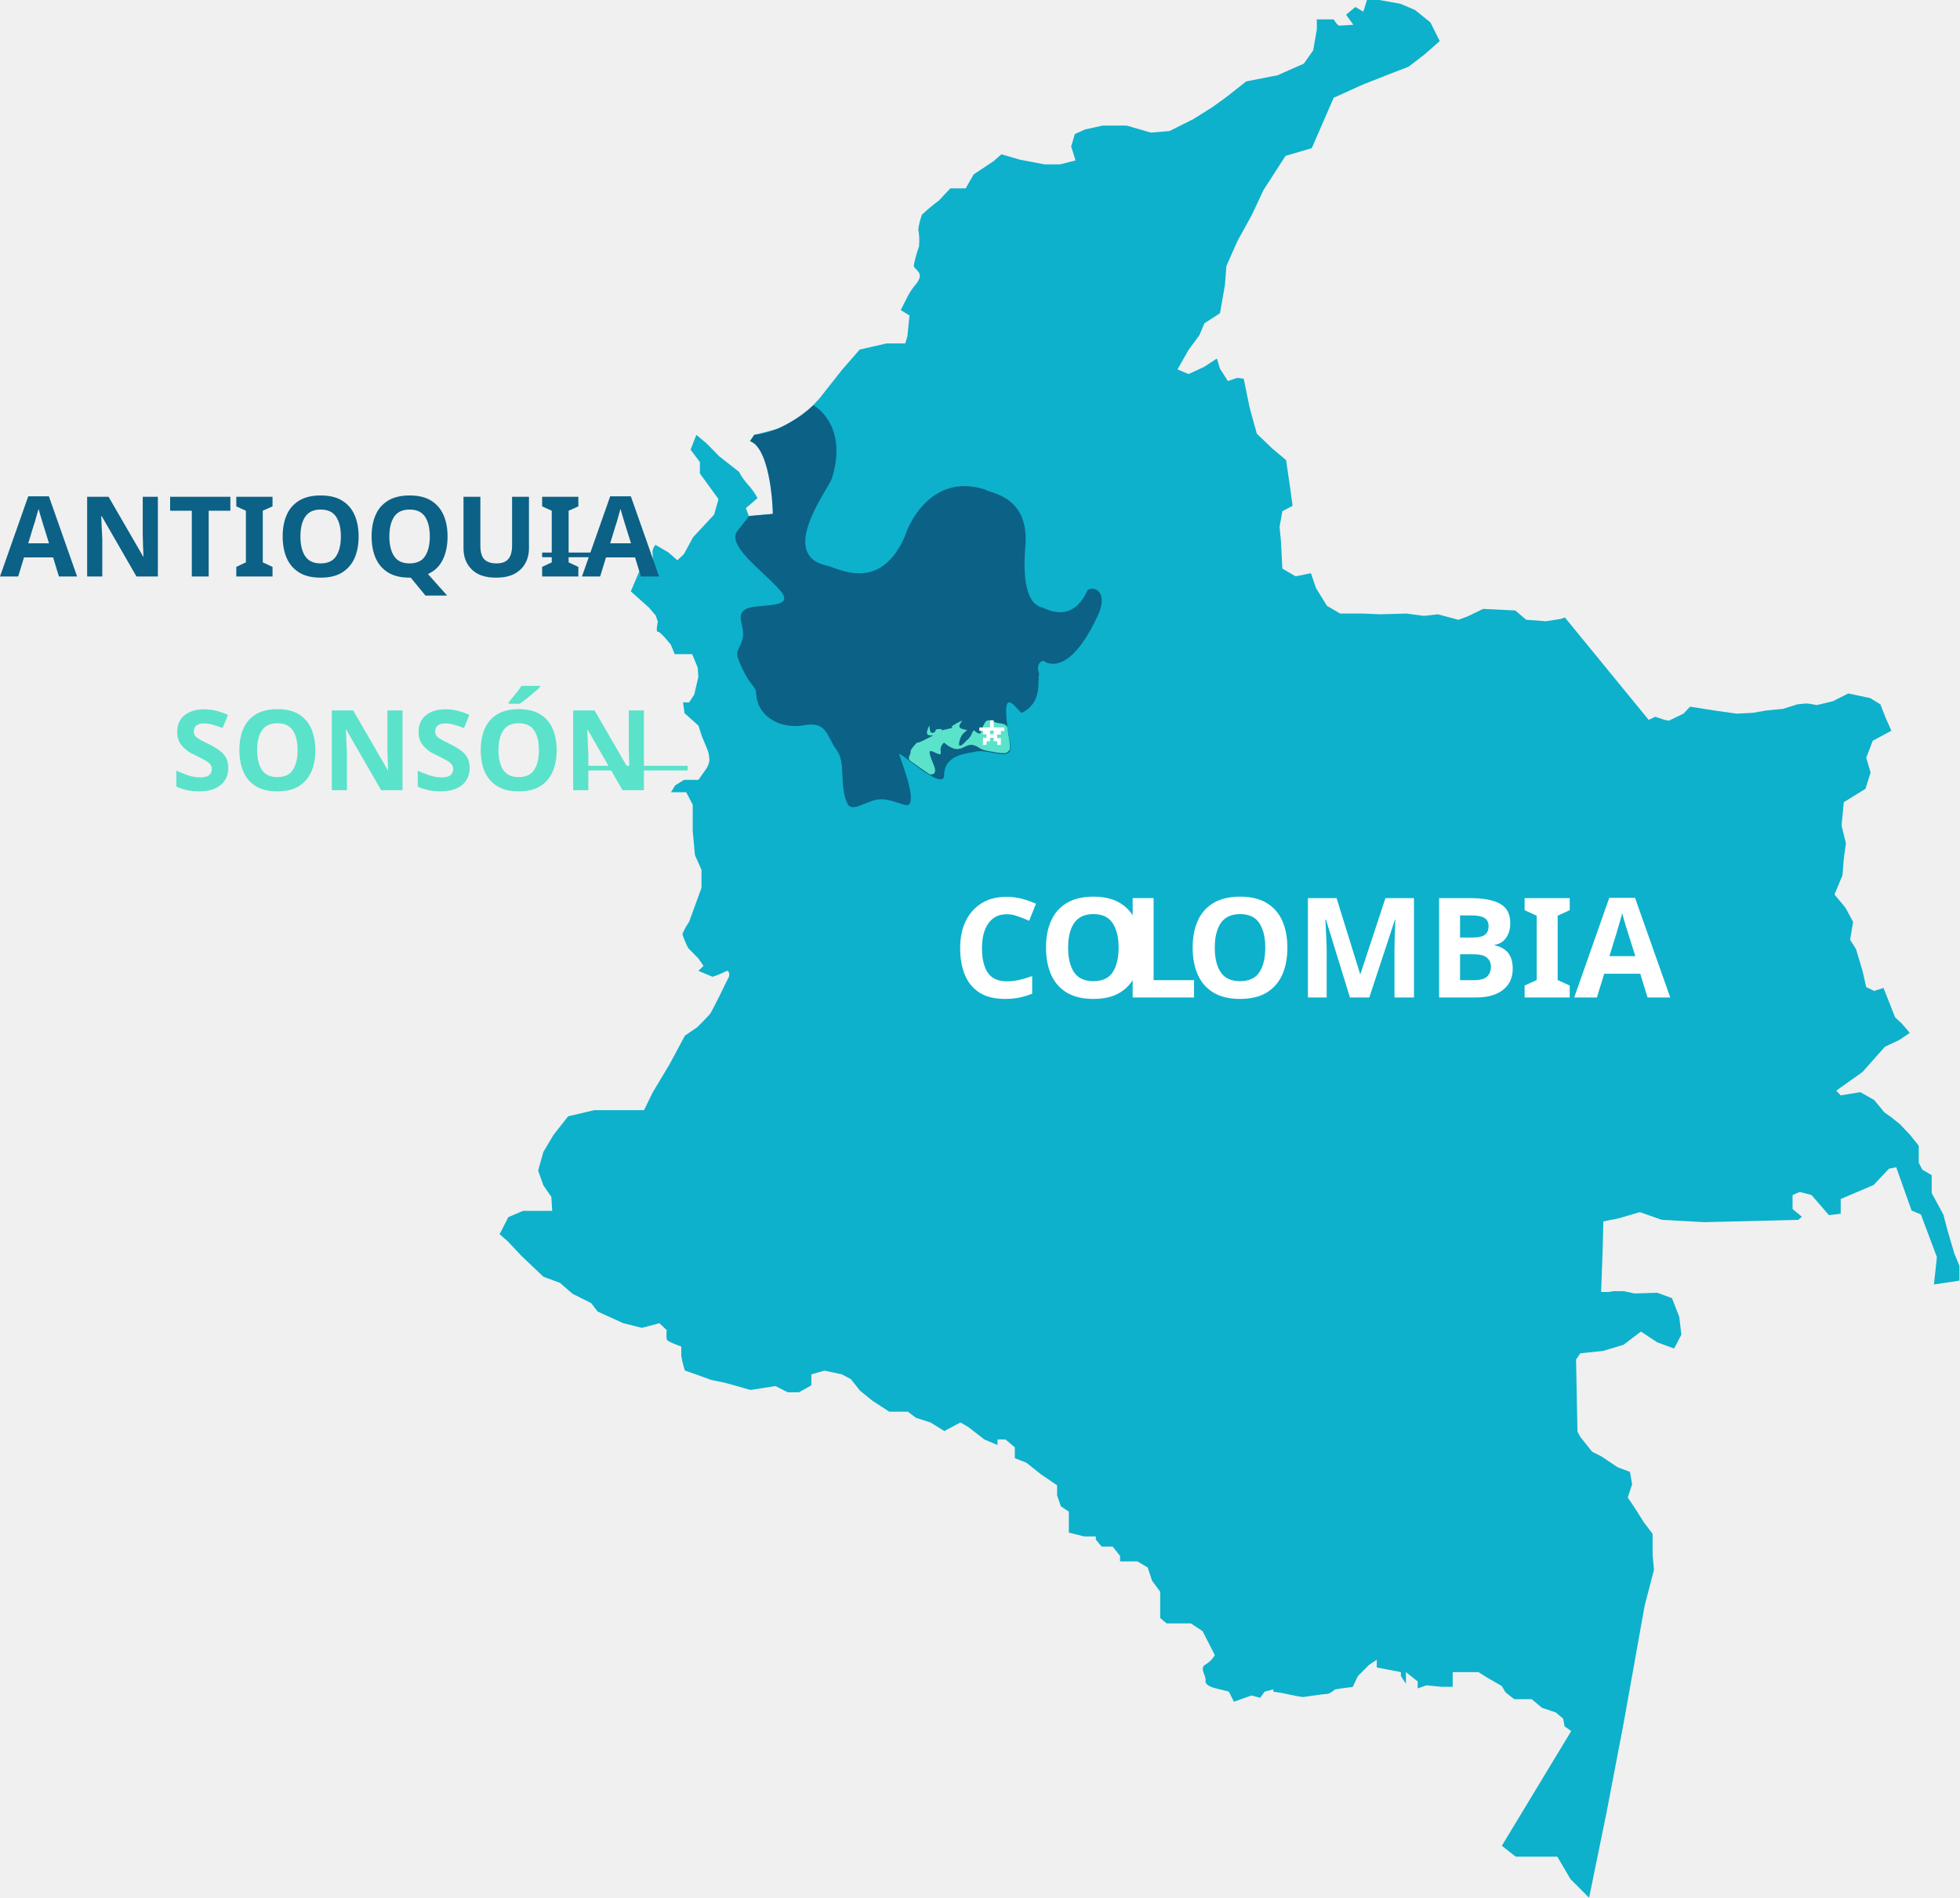
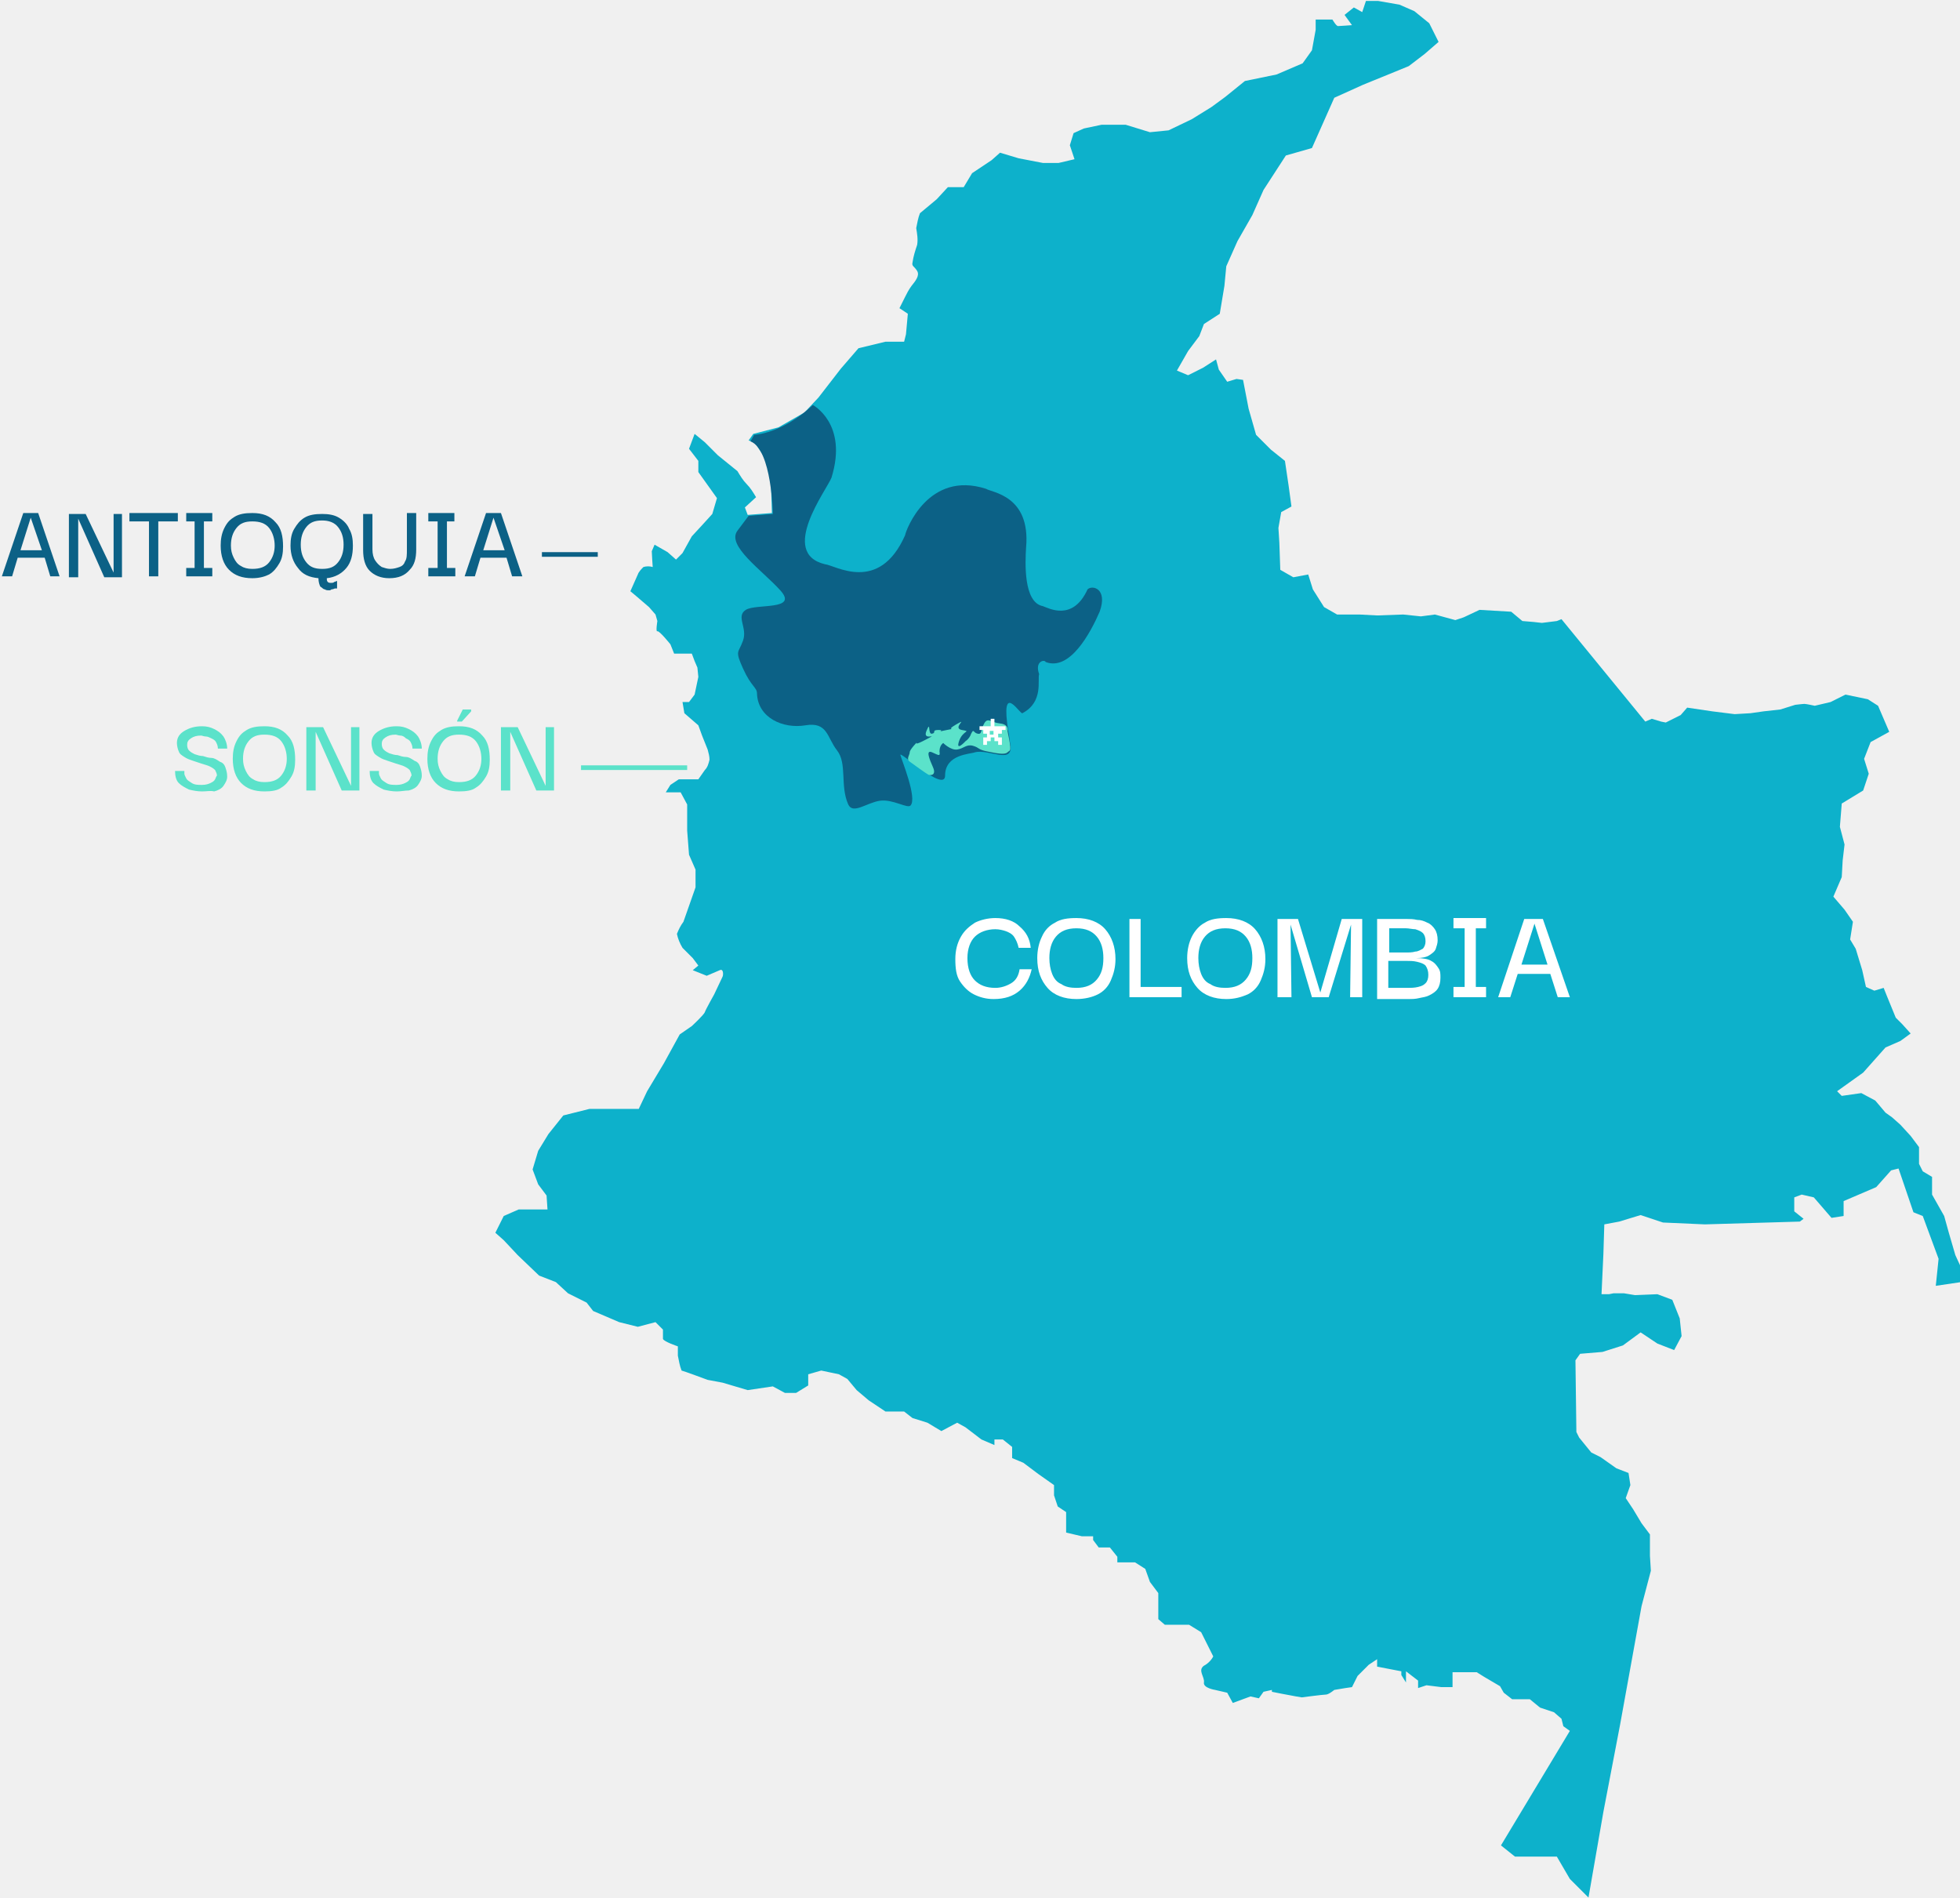
- <svg xmlns="http://www.w3.org/2000/svg" viewBox="0 0 210.48 203.8">
-   <defs>
-     <style>.cls-1{fill:#0db1cb;}.cls-2,.cls-6{fill:#0c6186;}.cls-3,.cls-7,.cls-8{fill:#5be2ca;}.cls-4,.cls-9{fill:#fff;}.cls-5{fill:none;stroke:#0c6186;}.cls-5,.cls-7{stroke-miterlimit:10;stroke-width:0.5px;}.cls-6,.cls-8{font-size:12px;}.cls-6,.cls-8,.cls-9{font-family:DarkerGrotesque-SemiBold, Darker Grotesque;font-weight:600;}.cls-7{stroke:#5be2ca;}.cls-9{font-size:14.94px;}.cls-10{letter-spacing:0em;}.cls-11{letter-spacing:0em;}</style>
-   </defs>
-   <g id="Capa_2" data-name="Capa 2">
-     <g id="Layer_1" data-name="Layer 1">
-       <path class="cls-1" d="M170.65,203.8l-2-2-1.41-2.41h-4.47l-1.49-1.17,7.45-12.32-.71-.5-.16-.84-.79-.66-1.48-.5-1.1-.92h-1.88l-.94-.74-.39-.67-1.73-1-.78-.5H156v1.58h-1.18l-1.64-.16-.94.33v-.75l-1.26-1v1.25l-.54-.83v-.42l-2.59-.5v-.83l-.86.58L145.82,180l-.56,1.17-.7.08-1.18.17s-.55.49-.86.49-2.58.34-2.58.34l-.55-.08-1.65-.34-1-.16v-.25l-.94.25-.47.66-.94-.25-1.88.67-.55-1.09-1.33-.33s-1.26-.25-1.17-.83-.72-1.34,0-1.75a2.8,2.8,0,0,0,1-1l-1.32-2.58-1.26-.83h-2.59l-.7-.58v-2.83l-.87-1.17-.47-1.42-1.1-.66h-1.87v-.59l-.79-1H118.3l-.62-.75V165h-1.25l-1.65-.41v-2.25l-.86-.58-.4-1.17v-1.08l-1.72-1.17-1.57-1.25-1.25-.5v-1.16l-1-.84h-.86v.59l-1.41-.59L104,153.26l-.86-.5-1.73.92-1.49-.92-1.56-.5-.87-.66h-2l-1.8-1.17-1.33-1.08-1-1.25-.94-.5-1.88-.41-1.41.41v1.17l-1.33.75H84.6l-1.33-.67-2.67.42-2.66-.75-1.57-.33s-2.74-1-2.82-1a11.51,11.51,0,0,1-.39-1.59v-1s-1.49-.5-1.56-.75a4,4,0,0,1,0-1l-.79-.75-1.88.5-2-.5-2.75-1.25-.7-.91-2-1-1.34-1.17-1.79-.66L56,134.87l-1.49-1.58-.86-.75.94-1.83,1.57-.67h3.14l-.09-1.5-.86-1.25-.56-1.58.56-2,1.09-1.83,1.57-2,2.82-.66h5.33l.94-1.92,1.8-3,1.65-3.08,1.33-.91s1.26-1.25,1.42-1.5,1-1.92,1-1.92.79-1.66.94-1.91.08-.91-.31-.66a10,10,0,0,1-1.41.58L75,104.26l.55-.53-.55-.8-1.09-1.11a9,9,0,0,1-.63-1.5A6.33,6.33,0,0,1,74,99l1.33-3.65V93.41l-.7-1.58-.24-2.58V86.42l-.7-1.34H72.05l.47-.75.94-.58H75l.71-1a2.16,2.16,0,0,0,.47-1.08A3.38,3.38,0,0,0,76,80.59l-.62-1.5L75,77.92l-1.49-1.33-.16-1.16H74l.55-.83L75,72.68l-.08-1L74.64,71l-.31-.75H72.45l-.4-1s-1.17-1.49-1.41-1.41,0-1.08,0-1.08l-.23-.67-.71-.83L68.29,64l-.55-.49.78-1.84a2.08,2.08,0,0,1,.63-.83,1.33,1.33,0,0,1,1,0s-.08-1.41-.08-1.67a1.58,1.58,0,0,1,.32-.66l1.41.83.94.83.7-.66,1-1.83,1.25-1.34,1-1.08.47-1.66-2-2.75V49.62l-1-1.33.62-1.59,1.1.92L77.23,49l2.12,1.66a7.45,7.45,0,0,0,1,1.42,6.82,6.82,0,0,1,1,1.41l-1.25,1.08.31.83L83,55.19l-.08-3.33-.47-2.41L81.22,47.7l-.7-.33L81,46.7,83.73,46l2.75-1.58L88,42.79l2.43-3.08,1.89-2.17,2.89-.66h2l.23-.75.23-2.25-.94-.58.63-1.25a6.67,6.67,0,0,1,.71-1.17c.39-.49.93-1.08.62-1.58s-.62-.5-.54-.91a13.45,13.45,0,0,1,.54-1.92,6.34,6.34,0,0,0-.08-1.83A8,8,0,0,1,99,23.06a18.93,18.93,0,0,1,1.8-1.5l1.25-1.33h1.65l.86-1.5,2.12-1.41.86-.75,2,.58,2.63.5h1.68l1.65-.42-.47-1.5.39-1.33,1.1-.5,1.88-.41H121l2.59.75,2-.17,2.51-1.25,2.12-1.33,1.49-1.08,2.12-1.67,3.37-.66,2.82-1.25,1-1.42.39-2.25V2.08h1.81s.39.67.62.67,1.49-.09,1.49-.09l-.78-1.08,1-.83.85.5.4-1.25h1.33l2.28.41,1.56.67,1.64,1.33,1,2L153,5.83l-1.73,1.33L149.1,8l-2.74,1.08-3.14,1.42-2.35,5.41-2.82.83-2.36,3.66-1.25,2.67-1.56,2.83-1.18,2.66-.16,2.08-.53,3-1.67,1.08L128.8,36l-1.17,1.59-1.18,2.08,1.18.5,1.64-.75,1.41-.92.33,1.09.85,1.33,1-.34.7.09.63,3.08.78,2.83,1.65,1.58,1.49,1.25.39,2.66.31,2.25-1.1.58-.3,1.67.15,1.58.15,2.91,1.42.83,1.65-.33.54,1.59,1.18,1.91,1.41.83h2.43l1.88.08,2.82-.08,1.88.25,1.49-.17,2.2.59.94-.34,1.72-.83,3.45.17,1.18,1,1.18.08.93.08,1.57-.25.47-.16,9,11,.7-.34,1,.34.47.08,1.57-.75.7-.75,2.67.42,2.35.33,1.73-.09,1.41-.25,1.8-.17,1.57-.49s.78-.09,1-.09,1.09.17,1.09.17l1.73-.42,1.64-.83,2.36.5,1.09.67.55,1.41.63,1.42-2,1.08-.7,1.83.47,1.58-.55,1.75L198,86.15l-.24,2.5.47,1.92L198,92.23,197.86,94,197,96.06l1.18,1.42L199,99l-.32,1.92.63,1,.7,2.33.4,1.75.85.42,1-.33.4,1,.85,2.16.72.67.86,1-1.1.75-1.57.74L200,115.13l-2.81,2,.47.5,2.12-.34,1.48.84,1.1,1.33.71.5.94.75,1.1,1.16.94,1.17v1.83l.39.75,1,.58v1.92l1.26,2.33.46,1.75.71,2.41.55,1.33v1.59l-2.74.41L208,135l-1.72-4.58-1-.42-1.65-4.65-.78.16-1.65,1.75-3.53,1.5v1.58l-1.26.16-1.87-2.16-1.26-.34-.78.34v1.5l1,.83-.39.33-6.75.17-3.37.08-4.54-.25-2.35-.83-2.28.67-1.64.33-.08,3.25-.16,4.33h.79l.54-.09h1.1l1.17.25,2.44-.08,1.57.58.78,2,.23,1.92-.78,1.49-1.8-.66L176.22,143l-1.88,1.42-2.19.66-2.44.25-.46.67.15,7.74.31.58,1.27,1.59,1,.5,1.73,1.16,1.33.5.23,1.33-.47,1.42.79,1.17.94,1.49.94,1.25V167l.15,1.58-1,3.83-2.28,12.74-1.8,9.41Z" />
-       <path class="cls-2" d="M87.34,43.52s3.8,2,2,7.85c-.46,1.26-5.72,8.07-.73,9.33,1.07.12,5.8,3.23,8.57-3.11.11-.58,2.54-7,8.65-5,.57.43,4.84.66,4.26,6.31-.11,1.61-.34,5.88,1.85,6.34.57.23,3.23,1.73,4.84-1.84.46-.46,2.19-.14,1.27,2.35-1,2.26-3.23,6.41-5.77,5.37-.11-.34-1.15-.11-.69,1.27-.23.58.46,3-1.84,4.15-.33.11-2.37-3.63-1.49,2,.06.38.13.8.22,1.27.43,2.28-2.32.47-3.85.94-.54.16-3.24.2-3.24,2.48,0,1.94-5-2.79-4.83-2.21.23.74,1.77,4.55,1.08,5.36-.34.39-1.9-.69-3.29-.53S91.5,87.31,91,86.3c-.92-2-.12-4.38-1.16-5.76s-1-3.12-3.44-2.66-5.09-.8-5.2-3.45c0-.7-.58-.7-1.5-2.66s-.46-1.61,0-3-.81-2.61.34-3.33,5.65.1,3.69-2.09S78,58.59,79.2,57l1.24-1.57L83,55.19s-.14-6.86-2.43-7.82L81,46.7S84,46.58,87.34,43.52Z" />
-       <path class="cls-3" d="M108.22,78.46s.17-.69-.8-.78-1.29-.69-1.7,0-.23,1.24-.69,1.06-.37-.58-.65,0a1.69,1.69,0,0,1-.59.79s-1.06,1.25-.74,0,1.38-1,.32-1.24.78-1.38-.6-.64.37.32-1,.64-.14,0-.88,0-.18.32-.73.41-.14-1.47-.56-.32,1.52.14,0,.92-1,.33-1,.33-.85.78-.81,1.1-.45.67,0,1,1.85,1.31,2,1.4.9.12.53-.85-.82-1.88-.13-1.56.92.46.82-.09a1,1,0,0,1,.37-.88s.85.79,1.53.69,1-.59,1.65-.41.52.43,1.51.61,1.94.39,2.15.1S108.65,80.86,108.22,78.46Z" />
-       <path class="cls-4" d="M105.56,80v-.77h.38v-.38h-.38V78.5h-.39v-.38h1.15v-.77h.39v.77h1.15v.38h-.38v.39h-.39v.38h.39V80h-.39v-.39h-.38v-.38h-.39v.38h-.38V80Zm1.15-1.54h-.39v.39h.39Z" />
-       <line class="cls-5" x1="64.18" y1="59.59" x2="58.22" y2="59.59" />
-       <text class="cls-6" transform="translate(0 61.91)">ANTIOQUIA</text>
-       <line class="cls-7" x1="73.85" y1="82.49" x2="62.41" y2="82.49" />
-       <text class="cls-8" transform="translate(18.39 84.86)">SONSÓN</text>
-       <text class="cls-9" transform="translate(102.25 107.12)">CO<tspan class="cls-10" x="18.04" y="0">L</tspan>
-         <tspan class="cls-11" x="24.97" y="0">OMBIA</tspan>
-       </text>
+ <svg xmlns="http://www.w3.org/2000/svg" version="1.1" id="Capa_1" x="0px" y="0px" viewBox="0 0 210.5 203.8" style="enable-background:new 0 0 210.5 203.8;" xml:space="preserve">
+   <style type="text/css">
+ 	.st0{fill:#0DB1CB;}
+ 	.st1{fill:#0C6186;}
+ 	.st2{fill:#5BE2CA;}
+ 	.st3{fill:#FFFFFF;}
+ 	.st4{enable-background:new    ;}
+ </style>
+   <g id="Capa_2_1_">
+     <g id="Layer_1">
+       <g>
+         <path class="st0" d="M170.6,203.8l-2-2l-1.4-2.4h-4.5l-1.5-1.2l7.4-12.3l-0.7-0.5l-0.2-0.8l-0.8-0.7l-1.5-0.5l-1.1-0.9h-1.9     l-0.9-0.7l-0.4-0.7l-1.7-1l-0.8-0.5H156v1.6h-1.2l-1.6-0.2l-0.9,0.3v-0.8l-1.3-1v1.2l-0.5-0.8v-0.4l-2.6-0.5v-0.8l-0.9,0.6     l-1.2,1.2l-0.6,1.2l-0.7,0.1l-1.2,0.2c0,0-0.6,0.5-0.9,0.5s-2.6,0.3-2.6,0.3l-0.6-0.1l-1.6-0.3l-1-0.2v-0.2l-0.9,0.2l-0.5,0.7     l-0.9-0.2l-1.9,0.7l-0.6-1.1l-1.3-0.3c0,0-1.3-0.2-1.2-0.8s-0.7-1.3,0-1.8c0.4-0.2,0.8-0.6,1-1l-1.3-2.6l-1.3-0.8h-2.6l-0.7-0.6     v-2.8l-0.9-1.2l-0.5-1.4l-1.1-0.7h-1.9v-0.6l-0.8-1h-1.2l-0.6-0.8V165h-1.2l-1.7-0.4v-2.2l-0.9-0.6l-0.4-1.2v-1.1l-1.7-1.2     l-1.6-1.2l-1.2-0.5v-1.2l-1-0.8h-0.9v0.6l-1.4-0.6l-1.7-1.3l-0.9-0.5l-1.7,0.9l-1.5-0.9l-1.6-0.5l-0.9-0.7h-2l-1.8-1.2l-1.3-1.1     l-1-1.2l-0.9-0.5l-1.9-0.4l-1.4,0.4v1.2l-1.3,0.8h-1.2l-1.3-0.7l-2.7,0.4l-2.7-0.8l-1.6-0.3c0,0-2.7-1-2.8-1     c-0.2-0.5-0.3-1.1-0.4-1.6v-1c0,0-1.5-0.5-1.6-0.8c0-0.3,0-0.7,0-1l-0.8-0.8l-1.9,0.5l-2-0.5l-2.8-1.2l-0.7-0.9l-2-1l-1.3-1.2     l-1.8-0.7l-2.3-2.2l-1.5-1.6l-0.9-0.8l0.9-1.8l1.6-0.7h3.1l-0.1-1.5l-0.9-1.2l-0.6-1.6l0.6-2l1.1-1.8l1.6-2l2.8-0.7h5.3l0.9-1.9     l1.8-3l1.7-3.1l1.3-0.9c0,0,1.3-1.2,1.4-1.5s1-1.9,1-1.9s0.8-1.7,0.9-1.9s0.1-0.9-0.3-0.7c-0.5,0.2-0.9,0.4-1.4,0.6l-1.5-0.6     l0.6-0.5l-0.6-0.8l-1.1-1.1c-0.3-0.5-0.5-1-0.6-1.5c0.2-0.5,0.4-0.9,0.7-1.3l1.3-3.7v-1.9l-0.7-1.6l-0.2-2.6v-2.8l-0.7-1.3h-1.6     l0.5-0.8l0.9-0.6H75l0.7-1c0.3-0.3,0.4-0.7,0.5-1.1c0-0.4-0.1-0.7-0.2-1.1l-0.6-1.5L75,77.9l-1.5-1.3l-0.2-1.2H74l0.6-0.8     l0.4-1.9l-0.1-1L74.6,71l-0.3-0.8h-1.9l-0.4-1c0,0-1.2-1.5-1.4-1.4s0-1.1,0-1.1l-0.2-0.7l-0.7-0.8L68.3,64l-0.6-0.5l0.8-1.8     c0.1-0.3,0.4-0.6,0.6-0.8c0.3-0.1,0.7-0.1,1,0c0,0-0.1-1.4-0.1-1.7c0.1-0.2,0.2-0.5,0.3-0.7l1.4,0.8l0.9,0.8l0.7-0.7l1-1.8     l1.2-1.3l1-1.1l0.5-1.7l-2-2.8v-1.2l-1-1.3l0.6-1.6l1.1,0.9l1.4,1.4l2.1,1.7c0.3,0.5,0.6,1,1,1.4c0.4,0.4,0.7,0.9,1,1.4l-1.2,1.1     l0.3,0.8l2.6-0.2l-0.1-3.3l-0.5-2.4l-1.2-1.8l-0.7-0.3l0.5-0.7l2.7-0.7l2.8-1.6l1.5-1.6l2.4-3.1l1.9-2.2l2.9-0.7h2l0.2-0.8     l0.2-2.2l-0.9-0.6l0.6-1.2c0.2-0.4,0.4-0.8,0.7-1.2c0.4-0.5,0.9-1.1,0.6-1.6s-0.6-0.5-0.5-0.9c0.1-0.7,0.3-1.3,0.5-1.9     c0.1-0.6,0-1.2-0.1-1.8c0.1-0.5,0.2-1.1,0.4-1.6c0.6-0.5,1.2-1,1.8-1.5l1.2-1.3h1.7l0.9-1.5l2.1-1.4l0.9-0.8l2,0.6l2.6,0.5h1.7     l1.7-0.4l-0.5-1.5l0.4-1.3l1.1-0.5l1.9-0.4h2.6l2.6,0.8l2-0.2l2.5-1.2l2.1-1.3l1.5-1.1l2.1-1.7l3.4-0.7l2.8-1.2l1-1.4l0.4-2.2     V2.1h1.8c0,0,0.4,0.7,0.6,0.7s1.5-0.1,1.5-0.1l-0.8-1.1l1-0.8l0.9,0.5l0.4-1.2h1.3l2.3,0.4l1.6,0.7l1.6,1.3l1,2L153,5.8l-1.7,1.3     L149.1,8l-2.7,1.1l-3.1,1.4l-2.4,5.4l-2.8,0.8l-2.4,3.7l-1.2,2.7l-1.6,2.8l-1.2,2.7l-0.2,2.1l-0.5,3l-1.7,1.1l-0.5,1.3l-1.2,1.6     l-1.2,2.1l1.2,0.5l1.6-0.8l1.4-0.9l0.3,1.1l0.9,1.3l1-0.3l0.7,0.1l0.6,3.1l0.8,2.8l1.6,1.6l1.5,1.2l0.4,2.7l0.3,2.2l-1.1,0.6     l-0.3,1.7l0.1,1.6l0.1,2.9l1.4,0.8l1.6-0.3l0.5,1.6l1.2,1.9l1.4,0.8h2.4l1.9,0.1l2.8-0.1l1.9,0.2l1.5-0.2l2.2,0.6l0.9-0.3     l1.7-0.8l3.4,0.2l1.2,1l1.2,0.1l0.9,0.1l1.6-0.2l0.5-0.2l9,11l0.7-0.3l1,0.3l0.5,0.1l1.6-0.8l0.7-0.8l2.7,0.4l2.4,0.3l1.7-0.1     l1.4-0.2l1.8-0.2l1.6-0.5c0,0,0.8-0.1,1-0.1s1.1,0.2,1.1,0.2l1.7-0.4l1.6-0.8l2.4,0.5l1.1,0.7l0.6,1.4l0.6,1.4l-2,1.1l-0.7,1.8     l0.5,1.6l-0.6,1.8l-2.3,1.4l-0.2,2.5l0.5,1.9l-0.2,1.7l-0.1,1.8l-0.9,2.1l1.2,1.4L199,99l-0.3,1.9l0.6,1l0.7,2.3l0.4,1.8l0.9,0.4     l1-0.3l0.4,1l0.9,2.2l0.7,0.7l0.9,1l-1.1,0.8l-1.6,0.7l-2.4,2.7l-2.8,2l0.5,0.5l2.1-0.3l1.5,0.8l1.1,1.3l0.7,0.5l0.9,0.8l1.1,1.2     l0.9,1.2v1.8l0.4,0.8l1,0.6v1.9l1.3,2.3l0.5,1.8l0.7,2.4l0.6,1.3v1.6l-2.7,0.4l0.3-2.9l-1.7-4.6l-1-0.4l-1.6-4.7l-0.8,0.2     l-1.6,1.8l-3.5,1.5v1.6l-1.3,0.2l-1.9-2.2l-1.3-0.3l-0.8,0.3v1.5l1,0.8l-0.4,0.3l-6.8,0.2l-3.4,0.1l-4.5-0.2l-2.4-0.8l-2.3,0.7     l-1.6,0.3l-0.1,3.2l-0.2,4.3h0.8l0.5-0.1h1.1l1.2,0.2l2.4-0.1l1.6,0.6l0.8,2l0.2,1.9l-0.8,1.5l-1.8-0.7l-1.8-1.2l-1.9,1.4     l-2.2,0.7l-2.4,0.2l-0.5,0.7l0.1,7.7l0.3,0.6l1.3,1.6l1,0.5l1.7,1.2l1.3,0.5l0.2,1.3l-0.5,1.4l0.8,1.2l0.9,1.5l0.9,1.2v2.3     l0.1,1.6l-1,3.8l-2.3,12.7l-1.8,9.4L170.6,203.8z" />
+       </g>
+       <g>
+         <path class="st1" d="M87.3,43.5c0,0,3.8,2,2,7.8c-0.5,1.3-5.7,8.1-0.7,9.3c1.1,0.1,5.8,3.2,8.6-3.1c0.1-0.6,2.5-7,8.7-5     c0.6,0.4,4.8,0.7,4.3,6.3c-0.1,1.6-0.3,5.9,1.8,6.3c0.6,0.2,3.2,1.7,4.8-1.8c0.5-0.5,2.2-0.1,1.3,2.4c-1,2.3-3.2,6.4-5.8,5.4     c-0.1-0.3-1.2-0.1-0.7,1.3c-0.2,0.6,0.5,3-1.8,4.2c-0.3,0.1-2.4-3.6-1.5,2c0.1,0.4,0.1,0.8,0.2,1.3c0.4,2.3-2.3,0.5-3.8,0.9     c-0.5,0.2-3.2,0.2-3.2,2.5c0,1.9-5-2.8-4.8-2.2c0.2,0.7,1.8,4.6,1.1,5.4c-0.3,0.4-1.9-0.7-3.3-0.5s-2.9,1.5-3.4,0.4     c-0.9-2-0.1-4.4-1.2-5.8s-1-3.1-3.4-2.7s-5.1-0.8-5.2-3.4c0-0.7-0.6-0.7-1.5-2.7s-0.5-1.6,0-3s-0.8-2.6,0.3-3.3s5.7,0.1,3.7-2.1     S78,58.6,79.2,57l1.2-1.6l2.6-0.2c0,0-0.1-6.9-2.4-7.8l0.4-0.7C81,46.7,84,46.6,87.3,43.5z" />
+       </g>
+       <g>
+         <path class="st2" d="M108.2,78.5c0,0,0.2-0.7-0.8-0.8s-1.3-0.7-1.7,0s-0.2,1.2-0.7,1.1s-0.4-0.6-0.7,0c-0.1,0.3-0.3,0.6-0.6,0.8     c0,0-1.1,1.2-0.7,0s1.4-1,0.3-1.2s0.8-1.4-0.6-0.6s0.4,0.3-1,0.6s-0.1,0-0.9,0s-0.2,0.3-0.7,0.4s-0.1-1.5-0.6-0.3s1.5,0.1,0,0.9     s-1,0.3-1,0.3s-0.8,0.8-0.8,1.1s-0.4,0.7,0,1s1.8,1.3,2,1.4s0.9,0.1,0.5-0.8s-0.8-1.9-0.1-1.6s0.9,0.5,0.8-0.1     c0-0.3,0.1-0.7,0.4-0.9c0,0,0.8,0.8,1.5,0.7s1-0.6,1.7-0.4s0.5,0.4,1.5,0.6s1.9,0.4,2.2,0.1S108.7,80.9,108.2,78.5z" />
+       </g>
+       <g>
+         <path class="st3" d="M105.6,80v-0.8h0.4v-0.4h-0.4v-0.4h-0.4v-0.4h1.2v-0.8h0.4v0.8h1.2v0.4h-0.4v0.4h-0.4v0.4h0.4V80h-0.4v-0.4     h-0.4v-0.4h-0.4v0.4h-0.4V80H105.6z M106.7,78.5h-0.4v0.4h0.4V78.5z" />
+       </g>
+       <g>
+         <rect x="58.2" y="59.3" class="st1" width="6" height="0.5" />
+       </g>
+       <g class="st4">
+         <path class="st1" d="M0.2,61.9l2.3-6.8h1.6l2.3,6.8H5.4l-0.6-2H1.9l-0.6,2H0.2z M3.3,55.6l-1.1,3.5h2.3L3.3,55.6z" />
+         <path class="st1" d="M12.1,55.2h1v6.8h-1.9l-2.8-6.3h0v6.3h-1v-6.8h1.8l3,6.3h0V55.2z" />
+         <path class="st1" d="M13.9,56v-0.9h5.2V56H17v5.9h-1V56H13.9z" />
+         <path class="st1" d="M22.8,61v0.9H20V61h0.9v-5H20v-0.9h2.8V56h-0.9v5H22.8z" />
+         <path class="st1" d="M27.1,62.1c-1.1,0-1.9-0.3-2.5-0.9c-0.6-0.6-0.9-1.5-0.9-2.6c0-0.7,0.1-1.3,0.4-1.9s0.6-0.9,1.1-1.2     c0.5-0.3,1.1-0.4,1.9-0.4c1.1,0,1.9,0.3,2.5,1c0.6,0.6,0.8,1.5,0.8,2.6c0,0.7-0.1,1.3-0.4,1.8c-0.3,0.5-0.6,0.9-1.1,1.2     C28.5,61.9,27.9,62.1,27.1,62.1z M27.1,61.1c0.8,0,1.4-0.2,1.8-0.7c0.4-0.5,0.6-1.1,0.6-1.8s-0.2-1.4-0.6-1.9     c-0.4-0.5-1-0.7-1.8-0.7c-0.8,0-1.3,0.2-1.7,0.7s-0.6,1.1-0.6,1.9c0,0.5,0.1,0.9,0.3,1.3c0.2,0.4,0.4,0.7,0.8,0.9     C26.2,61,26.6,61.1,27.1,61.1z" />
+         <path class="st1" d="M35.4,63.4c-0.2,0-0.4,0-0.5-0.1c-0.2,0-0.3-0.2-0.5-0.3c-0.1-0.2-0.2-0.5-0.2-0.9c-1-0.1-1.7-0.4-2.2-1.1     c-0.5-0.6-0.8-1.4-0.8-2.4c0-0.7,0.1-1.3,0.4-1.8s0.6-0.9,1.1-1.2c0.5-0.3,1.1-0.4,1.9-0.4c0.7,0,1.3,0.1,1.8,0.4     s0.9,0.7,1.1,1.2c0.3,0.5,0.4,1.1,0.4,1.8c0,1-0.2,1.8-0.7,2.4c-0.5,0.6-1.2,1-2.1,1.1c0,0.2,0,0.3,0.1,0.4s0.2,0.1,0.4,0.1     c0.1,0,0.2,0,0.3-0.1c0.1,0,0.2-0.1,0.3-0.1l0,0.8c0,0-0.1,0-0.2,0c-0.1,0-0.2,0.1-0.4,0.1C35.6,63.3,35.5,63.4,35.4,63.4z      M34.6,61.1c0.8,0,1.3-0.2,1.7-0.7s0.6-1.1,0.6-1.9c0-0.8-0.2-1.4-0.6-1.9c-0.4-0.5-1-0.7-1.7-0.7c-0.8,0-1.3,0.2-1.7,0.7     s-0.6,1.1-0.6,1.9c0,0.8,0.2,1.4,0.6,1.9S33.8,61.1,34.6,61.1z" />
+         <path class="st1" d="M41.8,62.1c-0.9,0-1.6-0.3-2.1-0.8c-0.5-0.5-0.7-1.3-0.7-2.2v-3.9h1V59c0,0.5,0.1,0.9,0.3,1.2     c0.2,0.3,0.4,0.5,0.7,0.7c0.3,0.1,0.6,0.2,0.9,0.2c0.4,0,0.7-0.1,1-0.2c0.3-0.1,0.5-0.3,0.6-0.6c0.2-0.3,0.2-0.7,0.2-1.3v-3.9h1     V59c0,1-0.2,1.7-0.7,2.2C43.5,61.8,42.8,62.1,41.8,62.1z" />
+         <path class="st1" d="M48.9,61v0.9H46V61H47v-5H46v-0.9h2.8V56H48v5H48.9z" />
+         <path class="st1" d="M49.9,61.9l2.3-6.8h1.6l2.3,6.8H55l-0.6-2h-2.8l-0.6,2H49.9z M53,55.6l-1.1,3.5h2.3L53,55.6z" />
+       </g>
+       <g>
+         <rect x="62.4" y="82.2" class="st2" width="11.4" height="0.5" />
+       </g>
+       <g class="st4">
+         <path class="st2" d="M21.7,85c-0.5,0-1-0.1-1.4-0.2c-0.4-0.2-0.8-0.4-1.1-0.7s-0.4-0.8-0.4-1.3h1c0,0,0,0.1,0,0.3     c0,0.1,0.1,0.3,0.2,0.5s0.3,0.3,0.6,0.5s0.7,0.2,1.1,0.2c0.4,0,0.7-0.1,0.9-0.2s0.4-0.2,0.5-0.4c0.1-0.2,0.1-0.3,0.2-0.4     c0-0.2-0.1-0.4-0.2-0.6c-0.2-0.2-0.4-0.3-0.6-0.4s-0.6-0.2-0.9-0.3s-0.6-0.2-0.9-0.3s-0.6-0.2-0.9-0.4c-0.3-0.2-0.5-0.3-0.6-0.6     c-0.1-0.2-0.2-0.6-0.2-0.9c0-0.6,0.3-1,0.8-1.3c0.5-0.3,1.1-0.5,1.9-0.5c0.5,0,0.9,0.1,1.3,0.3c0.4,0.2,0.7,0.4,1,0.8     c0.2,0.3,0.4,0.8,0.4,1.3h-1c0-0.3-0.1-0.5-0.2-0.7c-0.1-0.2-0.3-0.3-0.5-0.4c-0.2-0.1-0.4-0.2-0.6-0.2c-0.2,0-0.4-0.1-0.5-0.1     c-0.5,0-0.8,0.1-1.1,0.3c-0.3,0.2-0.4,0.4-0.4,0.7c0,0.3,0.1,0.5,0.2,0.6c0.2,0.2,0.4,0.3,0.6,0.4c0.3,0.1,0.6,0.2,0.9,0.2     c0.3,0.1,0.6,0.2,0.9,0.2s0.6,0.2,0.9,0.4c0.3,0.1,0.5,0.3,0.6,0.6s0.2,0.6,0.2,1c0,0.4-0.2,0.7-0.4,1c-0.2,0.3-0.6,0.5-1,0.6     C22.6,84.9,22.2,85,21.7,85z" />
+         <path class="st2" d="M28.4,85c-1.1,0-1.9-0.3-2.5-0.9c-0.6-0.6-0.9-1.5-0.9-2.6c0-0.7,0.1-1.3,0.4-1.9s0.6-0.9,1.1-1.2     c0.5-0.3,1.1-0.4,1.9-0.4c1.1,0,1.9,0.3,2.5,1c0.6,0.6,0.8,1.5,0.8,2.6c0,0.7-0.1,1.3-0.4,1.8c-0.3,0.5-0.6,0.9-1.1,1.2     C29.8,84.9,29.2,85,28.4,85z M28.4,84c0.8,0,1.4-0.2,1.8-0.7c0.4-0.5,0.6-1.1,0.6-1.8s-0.2-1.4-0.6-1.9c-0.4-0.5-1-0.7-1.8-0.7     c-0.8,0-1.3,0.2-1.7,0.7s-0.6,1.1-0.6,1.9c0,0.5,0.1,0.9,0.3,1.3c0.2,0.4,0.4,0.7,0.8,0.9C27.5,83.9,27.9,84,28.4,84z" />
+         <path class="st2" d="M37.6,78.1h1v6.8h-1.9l-2.8-6.3h0v6.3h-1v-6.8h1.8l3,6.3h0V78.1z" />
+         <path class="st2" d="M42.6,85c-0.5,0-1-0.1-1.4-0.2c-0.4-0.2-0.8-0.4-1.1-0.7s-0.4-0.8-0.4-1.3h1c0,0,0,0.1,0,0.3     c0,0.1,0.1,0.3,0.2,0.5s0.3,0.3,0.6,0.5s0.7,0.2,1.1,0.2c0.4,0,0.7-0.1,0.9-0.2s0.4-0.2,0.5-0.4c0.1-0.2,0.1-0.3,0.2-0.4     c0-0.2-0.1-0.4-0.2-0.6c-0.2-0.2-0.4-0.3-0.6-0.4s-0.6-0.2-0.9-0.3s-0.6-0.2-0.9-0.3s-0.6-0.2-0.9-0.4c-0.3-0.2-0.5-0.3-0.6-0.6     c-0.1-0.2-0.2-0.6-0.2-0.9c0-0.6,0.3-1,0.8-1.3c0.5-0.3,1.1-0.5,1.9-0.5c0.5,0,0.9,0.1,1.3,0.3c0.4,0.2,0.7,0.4,1,0.8     c0.2,0.3,0.4,0.8,0.4,1.3h-1c0-0.3-0.1-0.5-0.2-0.7c-0.1-0.2-0.3-0.3-0.5-0.4C43.4,79.1,43.2,79,43,79c-0.2,0-0.4-0.1-0.5-0.1     c-0.5,0-0.8,0.1-1.1,0.3c-0.3,0.2-0.4,0.4-0.4,0.7c0,0.3,0.1,0.5,0.2,0.6c0.2,0.2,0.4,0.3,0.6,0.4c0.3,0.1,0.6,0.2,0.9,0.2     c0.3,0.1,0.6,0.2,0.9,0.2s0.6,0.2,0.9,0.4c0.3,0.1,0.5,0.3,0.6,0.6s0.2,0.6,0.2,1c0,0.4-0.2,0.7-0.4,1c-0.2,0.3-0.6,0.5-1,0.6     C43.5,84.9,43.1,85,42.6,85z" />
+         <path class="st2" d="M49.3,85c-1.1,0-1.9-0.3-2.5-0.9c-0.6-0.6-0.9-1.5-0.9-2.6c0-0.7,0.1-1.3,0.4-1.9s0.6-0.9,1.1-1.2     c0.5-0.3,1.1-0.4,1.9-0.4c1.1,0,1.9,0.3,2.5,1c0.6,0.6,0.8,1.5,0.8,2.6c0,0.7-0.1,1.3-0.4,1.8c-0.3,0.5-0.6,0.9-1.1,1.2     C50.7,84.9,50.1,85,49.3,85z M49.3,84c0.8,0,1.4-0.2,1.8-0.7c0.4-0.5,0.6-1.1,0.6-1.8s-0.2-1.4-0.6-1.9c-0.4-0.5-1-0.7-1.8-0.7     c-0.8,0-1.3,0.2-1.7,0.7S47,80.7,47,81.5c0,0.5,0.1,0.9,0.3,1.3c0.2,0.4,0.4,0.7,0.8,0.9C48.4,83.9,48.8,84,49.3,84z M49.6,77.5     h-0.5v-0.1l0.6-1.2h0.9v0.2L49.6,77.5z" />
+         <path class="st2" d="M58.5,78.1h1v6.8h-1.9l-2.8-6.3h0v6.3h-1v-6.8h1.8l3,6.3h0V78.1z" />
+       </g>
+       <g class="st4">
+         <path class="st3" d="M106.7,107.3c-0.8,0-1.5-0.2-2.1-0.5c-0.6-0.3-1.1-0.8-1.5-1.4c-0.4-0.6-0.5-1.4-0.5-2.4     c0-0.9,0.2-1.7,0.6-2.4c0.4-0.7,0.9-1.1,1.5-1.5c0.6-0.3,1.4-0.5,2.2-0.5c1.1,0,2,0.3,2.6,0.9c0.7,0.6,1.1,1.3,1.2,2.3h-1.3     c-0.1-0.5-0.3-0.9-0.5-1.2s-0.6-0.5-0.9-0.6s-0.7-0.2-1.1-0.2c-0.9,0-1.7,0.3-2.2,0.8c-0.5,0.5-0.8,1.3-0.8,2.3     c0,1.1,0.3,1.9,0.8,2.4s1.2,0.8,2.2,0.8c0.6,0,1.2-0.2,1.7-0.5s0.8-0.8,0.9-1.5h1.3c-0.2,0.9-0.6,1.7-1.3,2.3     C108.8,107,107.9,107.3,106.7,107.3z" />
+         <path class="st3" d="M115.6,107.3c-1.3,0-2.4-0.4-3.1-1.2c-0.7-0.8-1.1-1.8-1.1-3.2c0-0.9,0.2-1.7,0.5-2.3     c0.3-0.7,0.8-1.2,1.4-1.5c0.6-0.4,1.4-0.5,2.3-0.5c1.3,0,2.4,0.4,3.1,1.2c0.7,0.8,1.1,1.9,1.1,3.2c0,0.9-0.2,1.6-0.5,2.3     c-0.3,0.7-0.8,1.2-1.4,1.5C117.3,107.1,116.5,107.3,115.6,107.3z M115.6,106.1c1,0,1.7-0.3,2.2-0.9s0.7-1.3,0.7-2.3     c0-0.9-0.2-1.7-0.7-2.3c-0.5-0.6-1.2-0.9-2.2-0.9c-1,0-1.7,0.3-2.2,0.9c-0.5,0.6-0.7,1.4-0.7,2.3c0,0.6,0.1,1.2,0.3,1.7     s0.5,0.9,1,1.1C114.4,106,115,106.1,115.6,106.1z" />
+       </g>
+       <g class="st4">
+         <path class="st3" d="M121.3,107.1v-8.4h1.2v7.3h4.4v1.1H121.3z" />
+       </g>
+       <g class="st4">
+         <path class="st3" d="M131.7,107.3c-1.3,0-2.4-0.4-3.1-1.2c-0.7-0.8-1.1-1.8-1.1-3.2c0-0.9,0.2-1.7,0.5-2.3s0.8-1.2,1.4-1.5     c0.6-0.4,1.4-0.5,2.3-0.5c1.3,0,2.4,0.4,3.1,1.2s1.1,1.9,1.1,3.2c0,0.9-0.2,1.6-0.5,2.3c-0.3,0.7-0.8,1.2-1.4,1.5     C133.3,107.1,132.6,107.3,131.7,107.3z M131.6,106.1c1,0,1.7-0.3,2.2-0.9s0.7-1.3,0.7-2.3c0-0.9-0.2-1.7-0.7-2.3     c-0.5-0.6-1.2-0.9-2.2-0.9c-1,0-1.7,0.3-2.2,0.9c-0.5,0.6-0.7,1.4-0.7,2.3c0,0.6,0.1,1.2,0.3,1.7c0.2,0.5,0.5,0.9,1,1.1     C130.4,106,131,106.1,131.6,106.1z" />
+         <path class="st3" d="M137.2,107.1v-8.4h2.2l2.4,7.9h0l2.3-7.9h2.2v8.4h-1.3l0.1-7.8h0l-2.4,7.8h-1.8l-2.3-7.8h0l0.1,7.8H137.2z" />
+         <path class="st3" d="M147.9,107.1v-8.4h3.2c0.3,0,0.7,0,1.1,0.1c0.4,0,0.7,0.1,1.1,0.3c0.3,0.1,0.6,0.4,0.8,0.7     c0.2,0.3,0.3,0.7,0.3,1.2c0,0.3-0.1,0.6-0.2,0.9c-0.1,0.3-0.4,0.5-0.7,0.7c-0.3,0.2-0.8,0.3-1.4,0.3c0.7,0,1.3,0.1,1.6,0.3     c0.4,0.2,0.6,0.5,0.8,0.8s0.2,0.6,0.2,1c0,0.5-0.1,0.9-0.3,1.2c-0.2,0.3-0.5,0.5-0.9,0.7s-0.7,0.2-1.1,0.3s-0.8,0.1-1.1,0.1     H147.9z M149.1,102.3h1.8c0.4,0,0.8,0,1.1-0.1c0.3,0,0.6-0.2,0.8-0.3c0.2-0.2,0.3-0.5,0.3-0.8c0-0.4-0.1-0.7-0.3-0.9     c-0.2-0.2-0.5-0.3-0.8-0.4c-0.3,0-0.7-0.1-1-0.1h-1.8V102.3z M149.1,106.1h2c0.4,0,0.8,0,1.2-0.1s0.6-0.2,0.8-0.4     s0.3-0.5,0.3-0.9c0-0.4-0.1-0.7-0.3-1c-0.2-0.2-0.5-0.3-0.9-0.4c-0.4-0.1-0.8-0.1-1.2-0.1h-1.9V106.1z" />
+         <path class="st3" d="M159.6,106v1.1h-3.5V106h1.2v-6.3h-1.2v-1.1h3.5v1.1h-1.1v6.3H159.6z" />
+         <path class="st3" d="M160.9,107.1l2.8-8.4h2l2.9,8.4h-1.3l-0.8-2.5H163l-0.8,2.5H160.9z M164.8,99.2l-1.4,4.4h2.8L164.8,99.2z" />
+       </g>
    </g>
  </g>
</svg>
